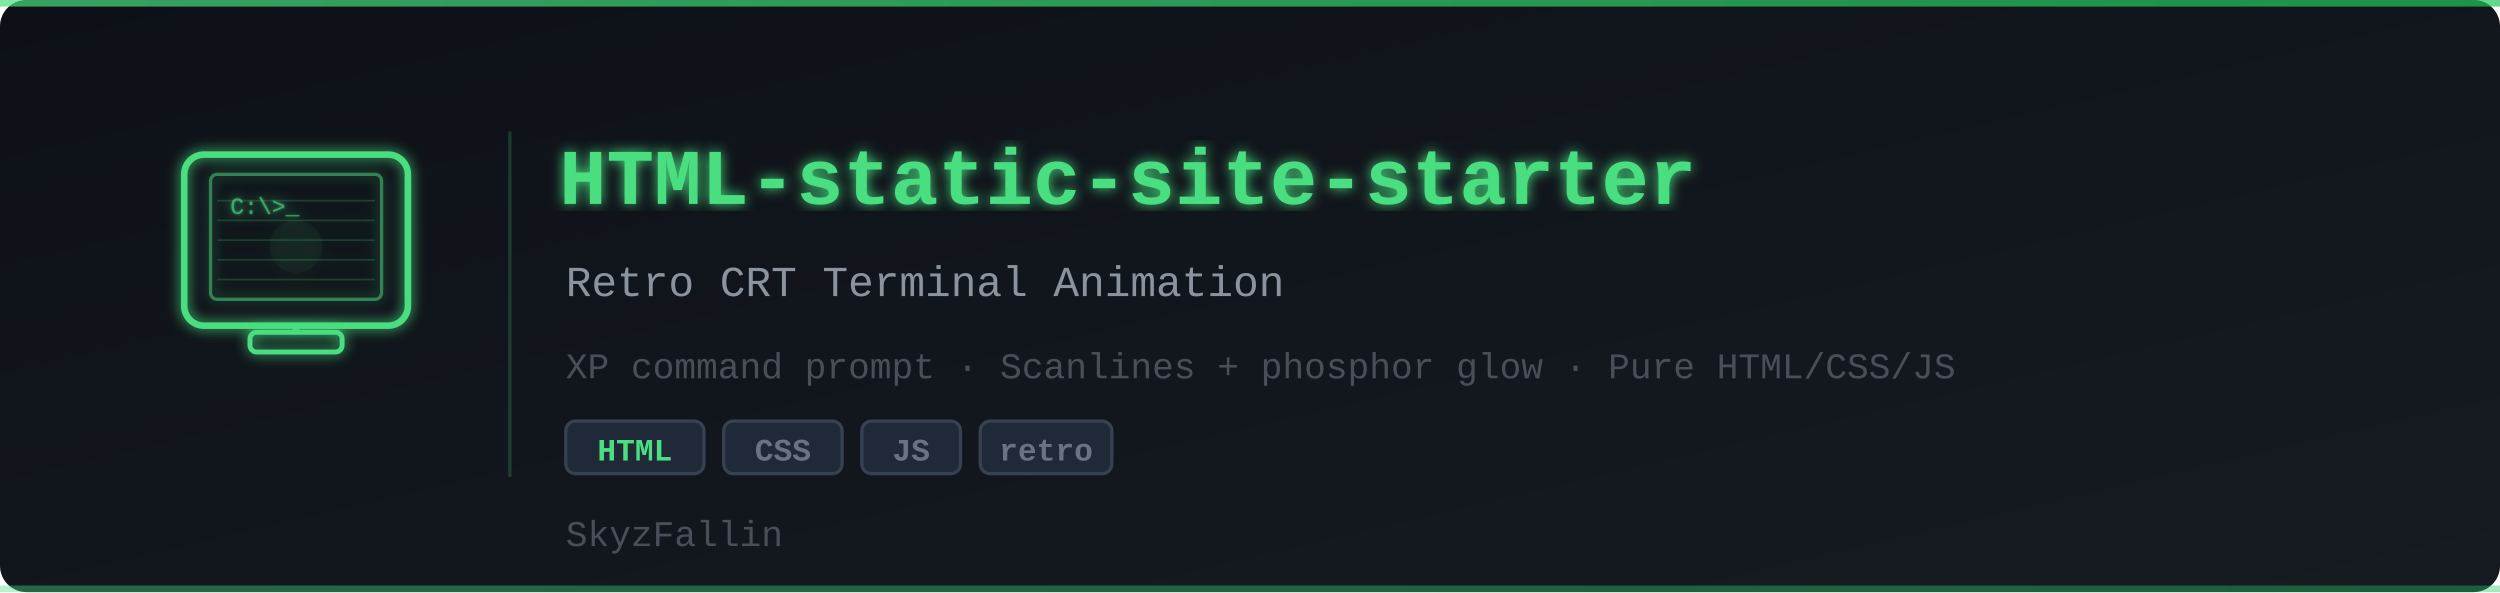
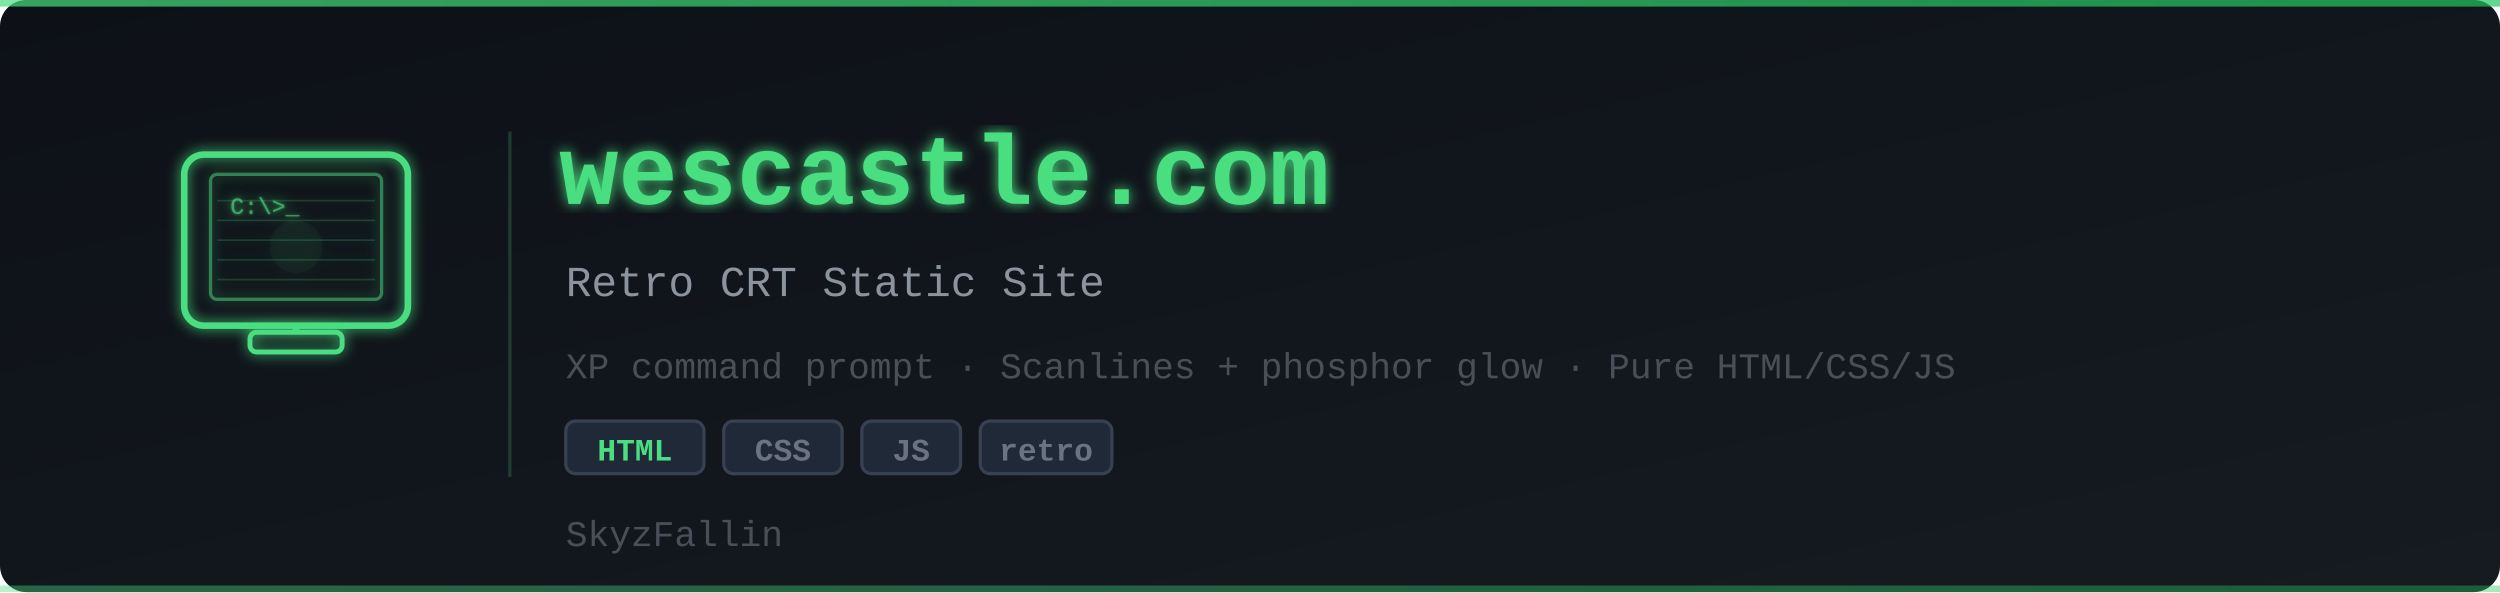
<svg xmlns="http://www.w3.org/2000/svg" viewBox="0 0 760 180" width="760" height="180">
  <defs>
    <linearGradient id="bgGrad" x1="0%" y1="0%" x2="100%" y2="100%">
      <stop offset="0%" style="stop-color:#0d1117" />
      <stop offset="100%" style="stop-color:#161b22" />
    </linearGradient>
    <linearGradient id="accent" x1="0%" y1="0%" x2="100%" y2="0%">
      <stop offset="0%" style="stop-color:#4ade80" />
      <stop offset="100%" style="stop-color:#22c55e" />
    </linearGradient>
    <filter id="glow">
      <feGaussianBlur stdDeviation="2" result="blur" />
      <feMerge>
        <feMergeNode in="blur" />
        <feMergeNode in="SourceGraphic" />
      </feMerge>
    </filter>
    <filter id="crtFlicker">
      <feGaussianBlur stdDeviation="0.5" result="blur" />
      <feMerge>
        <feMergeNode in="blur" />
        <feMergeNode in="SourceGraphic" />
      </feMerge>
    </filter>
  </defs>
  <rect width="760" height="180" fill="url(#bgGrad)" rx="8" />
  <rect x="0" y="0" width="760" height="2" fill="url(#accent)" opacity="0.7" />
  <rect x="0" y="178" width="760" height="2" fill="url(#accent)" opacity="0.4" />
  <g transform="translate(90, 85)" filter="url(#glow)">
    <rect x="-34" y="-38" width="68" height="52" rx="6" fill="none" stroke="#4ade80" stroke-width="2" />
    <rect x="-26" y="-32" width="52" height="38" rx="2" fill="none" stroke="#4ade80" stroke-width="1" opacity="0.5" />
    <line x1="-24" y1="-24" x2="24" y2="-24" stroke="#4ade80" stroke-width="0.5" opacity="0.2" />
    <line x1="-24" y1="-18" x2="24" y2="-18" stroke="#4ade80" stroke-width="0.5" opacity="0.2" />
    <line x1="-24" y1="-12" x2="24" y2="-12" stroke="#4ade80" stroke-width="0.5" opacity="0.2" />
    <line x1="-24" y1="-6" x2="24" y2="-6" stroke="#4ade80" stroke-width="0.5" opacity="0.2" />
    <line x1="-24" y1="0" x2="24" y2="0" stroke="#4ade80" stroke-width="0.5" opacity="0.2" />
    <text x="-20" y="-20" font-family="'Courier New', monospace" font-size="7" fill="#4ade80" opacity="0.7" filter="url(#crtFlicker)">C:\&gt;_</text>
    <rect x="-14" y="16" width="28" height="6" rx="2" fill="none" stroke="#4ade80" stroke-width="1.5" />
    <line x1="0" y1="14" x2="0" y2="16" stroke="#4ade80" stroke-width="2" />
    <circle cx="0" cy="-10" r="8" fill="#4ade80" opacity="0.04" />
  </g>
  <line x1="155" y1="40" x2="155" y2="145" stroke="#4ade80" stroke-width="1" opacity="0.2" />
-   <text x="170" y="62" font-family="'Courier New', Courier, monospace" font-size="24" font-weight="bold" fill="#4ade80" filter="url(#glow)">HTML-static-site-starter</text>
-   <text x="172" y="90" font-family="'Courier New', Courier, monospace" font-size="13" fill="#8b949e">Retro CRT Terminal Animation</text>
+   <text x="170" y="62" font-family="'Courier New', Courier, monospace" font-size="30" font-weight="bold" fill="#4ade80" filter="url(#glow)">wescastle.com</text>
+   <text x="172" y="90" font-family="'Courier New', Courier, monospace" font-size="13" fill="#8b949e">Retro CRT Static Site</text>
  <text x="172" y="115" font-family="'Courier New', Courier, monospace" font-size="11" fill="#484f58">XP command prompt  ·  Scanlines + phosphor glow  ·  Pure HTML/CSS/JS</text>
  <g font-family="'Courier New', Courier, monospace" font-size="9.5" font-weight="700">
    <rect x="172" y="128" width="42" height="16" rx="3" fill="#1f2937" stroke="#374151" stroke-width="1" />
    <text x="193" y="140" fill="#4ade80" text-anchor="middle">HTML</text>
    <rect x="220" y="128" width="36" height="16" rx="3" fill="#1f2937" stroke="#374151" stroke-width="1" />
    <text x="238" y="140" fill="#6b7280" text-anchor="middle">CSS</text>
    <rect x="262" y="128" width="30" height="16" rx="3" fill="#1f2937" stroke="#374151" stroke-width="1" />
    <text x="277" y="140" fill="#6b7280" text-anchor="middle">JS</text>
    <rect x="298" y="128" width="40" height="16" rx="3" fill="#1f2937" stroke="#374151" stroke-width="1" />
    <text x="318" y="140" fill="#6b7280" text-anchor="middle">retro</text>
  </g>
  <text x="172" y="166" font-family="'Courier New', Courier, monospace" font-size="11" fill="#484f58">SkyzFallin</text>
</svg>
